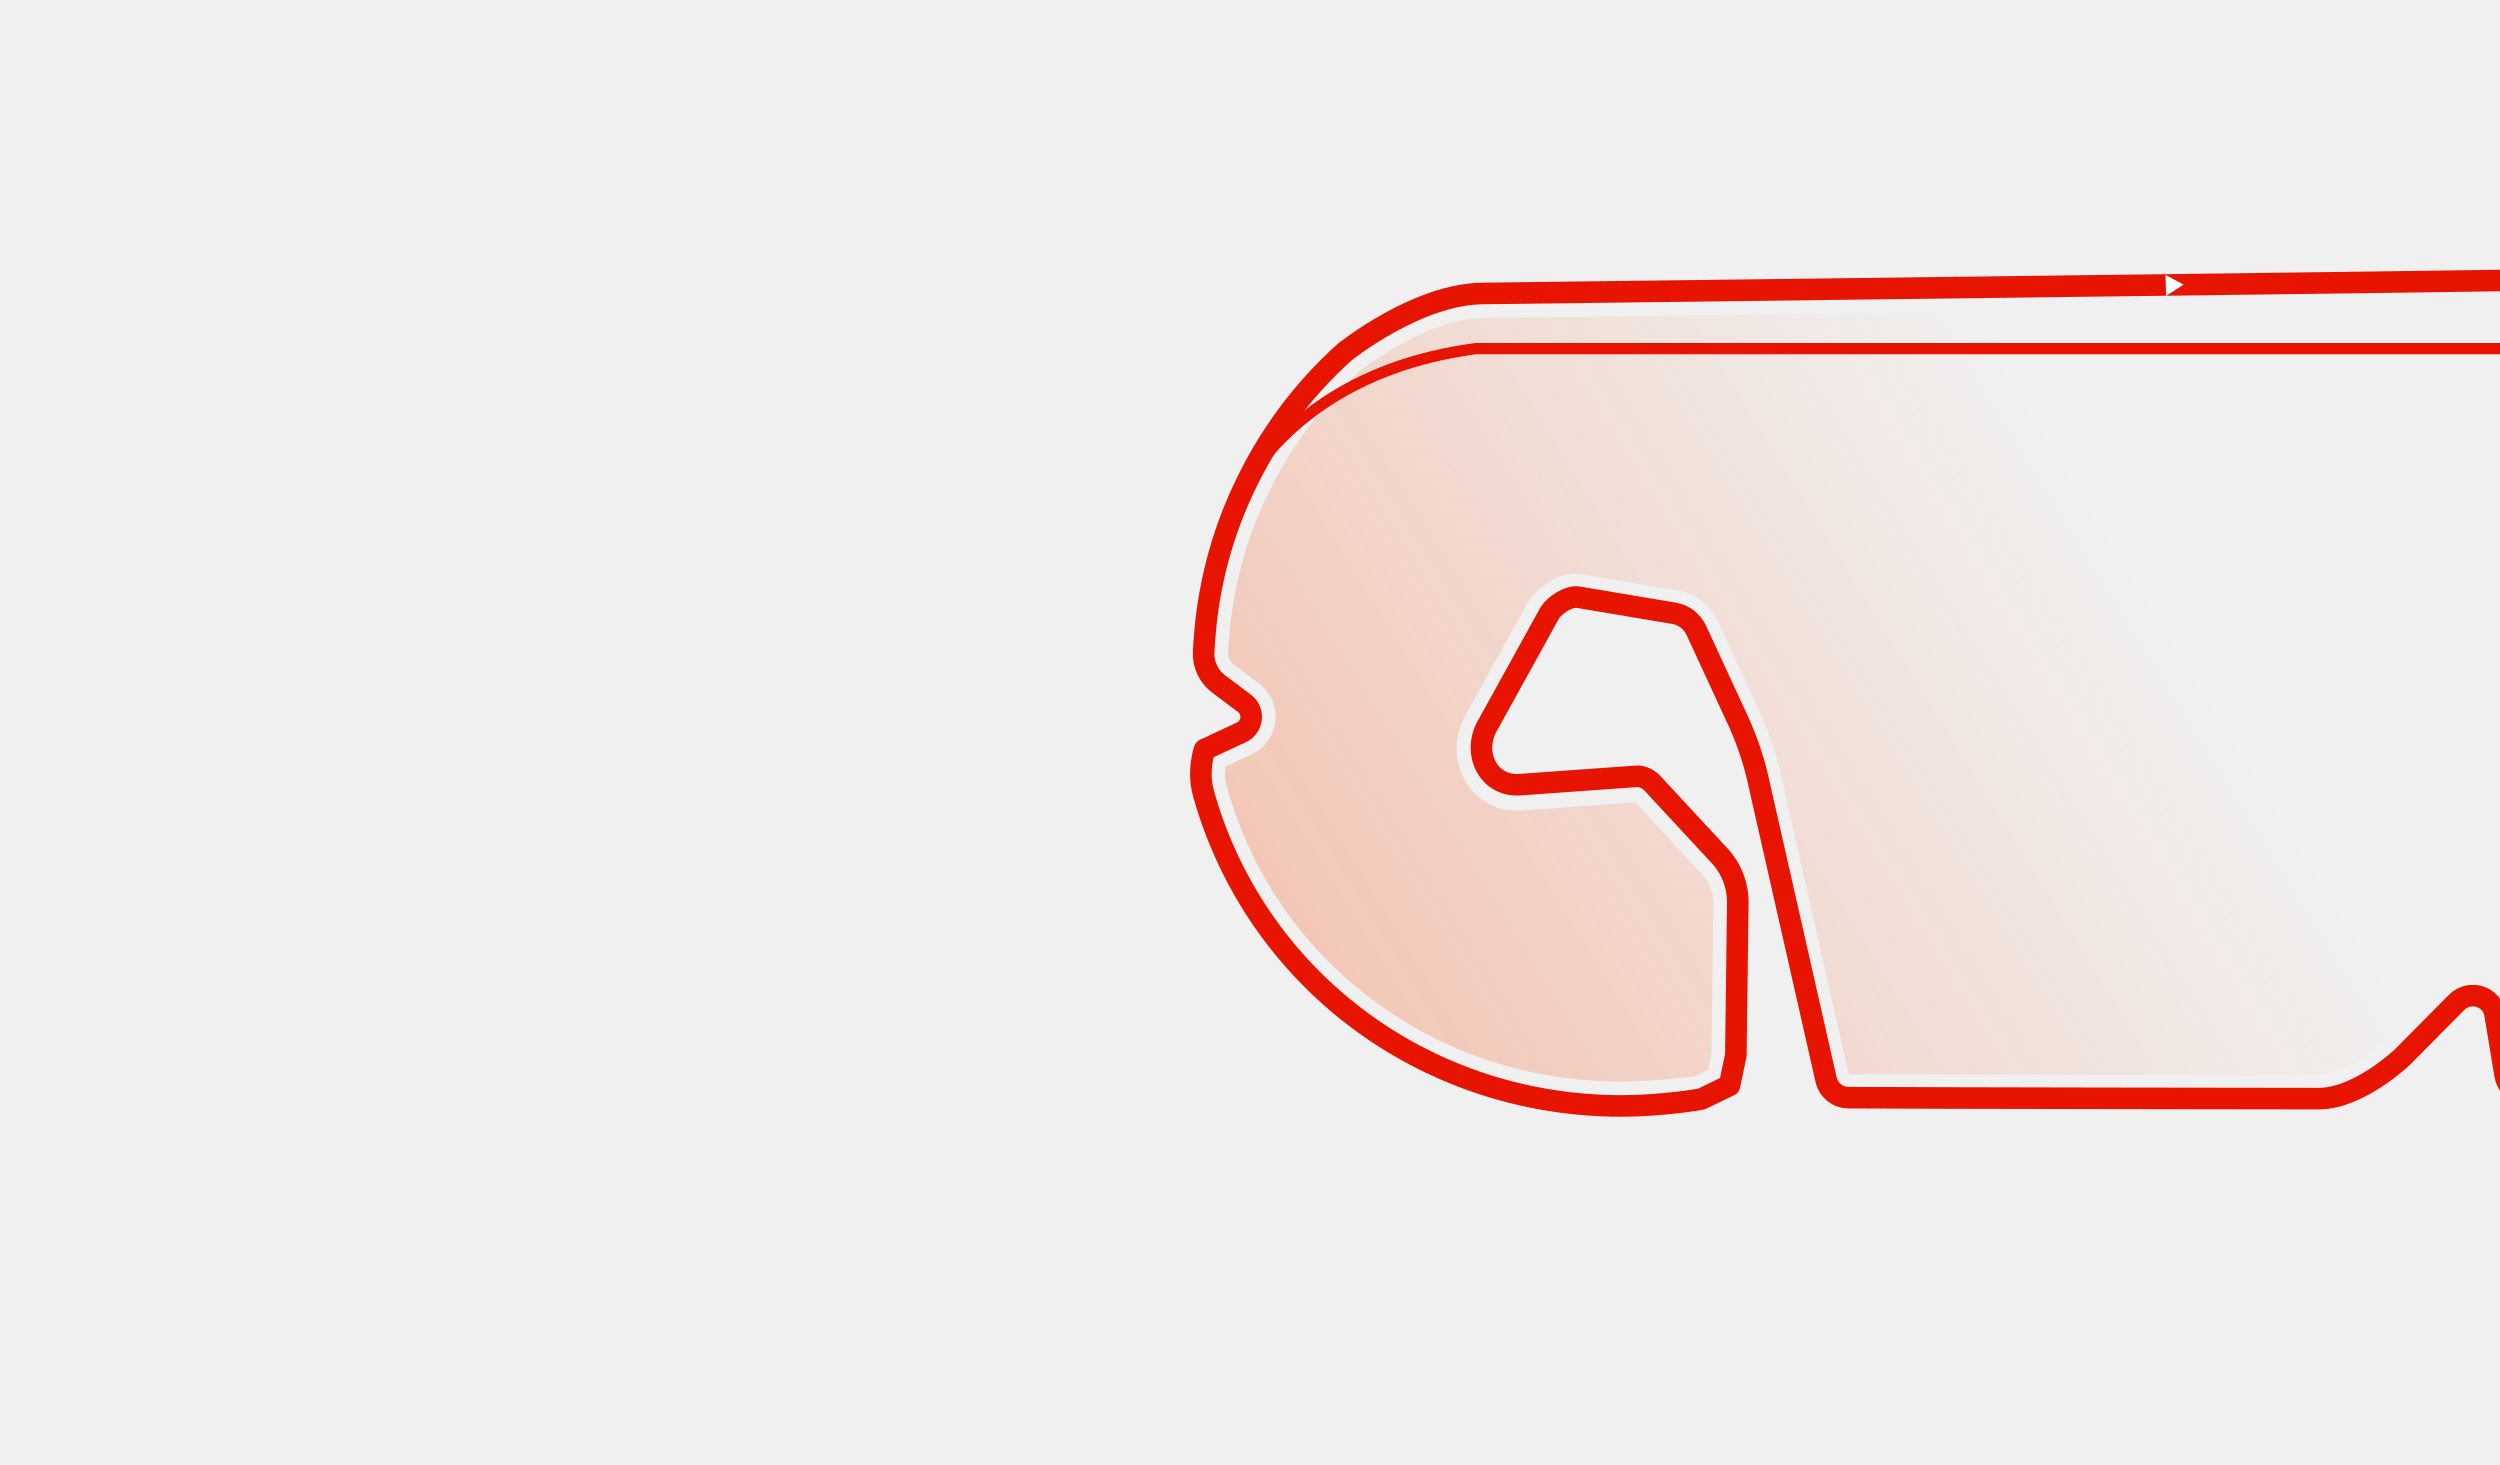
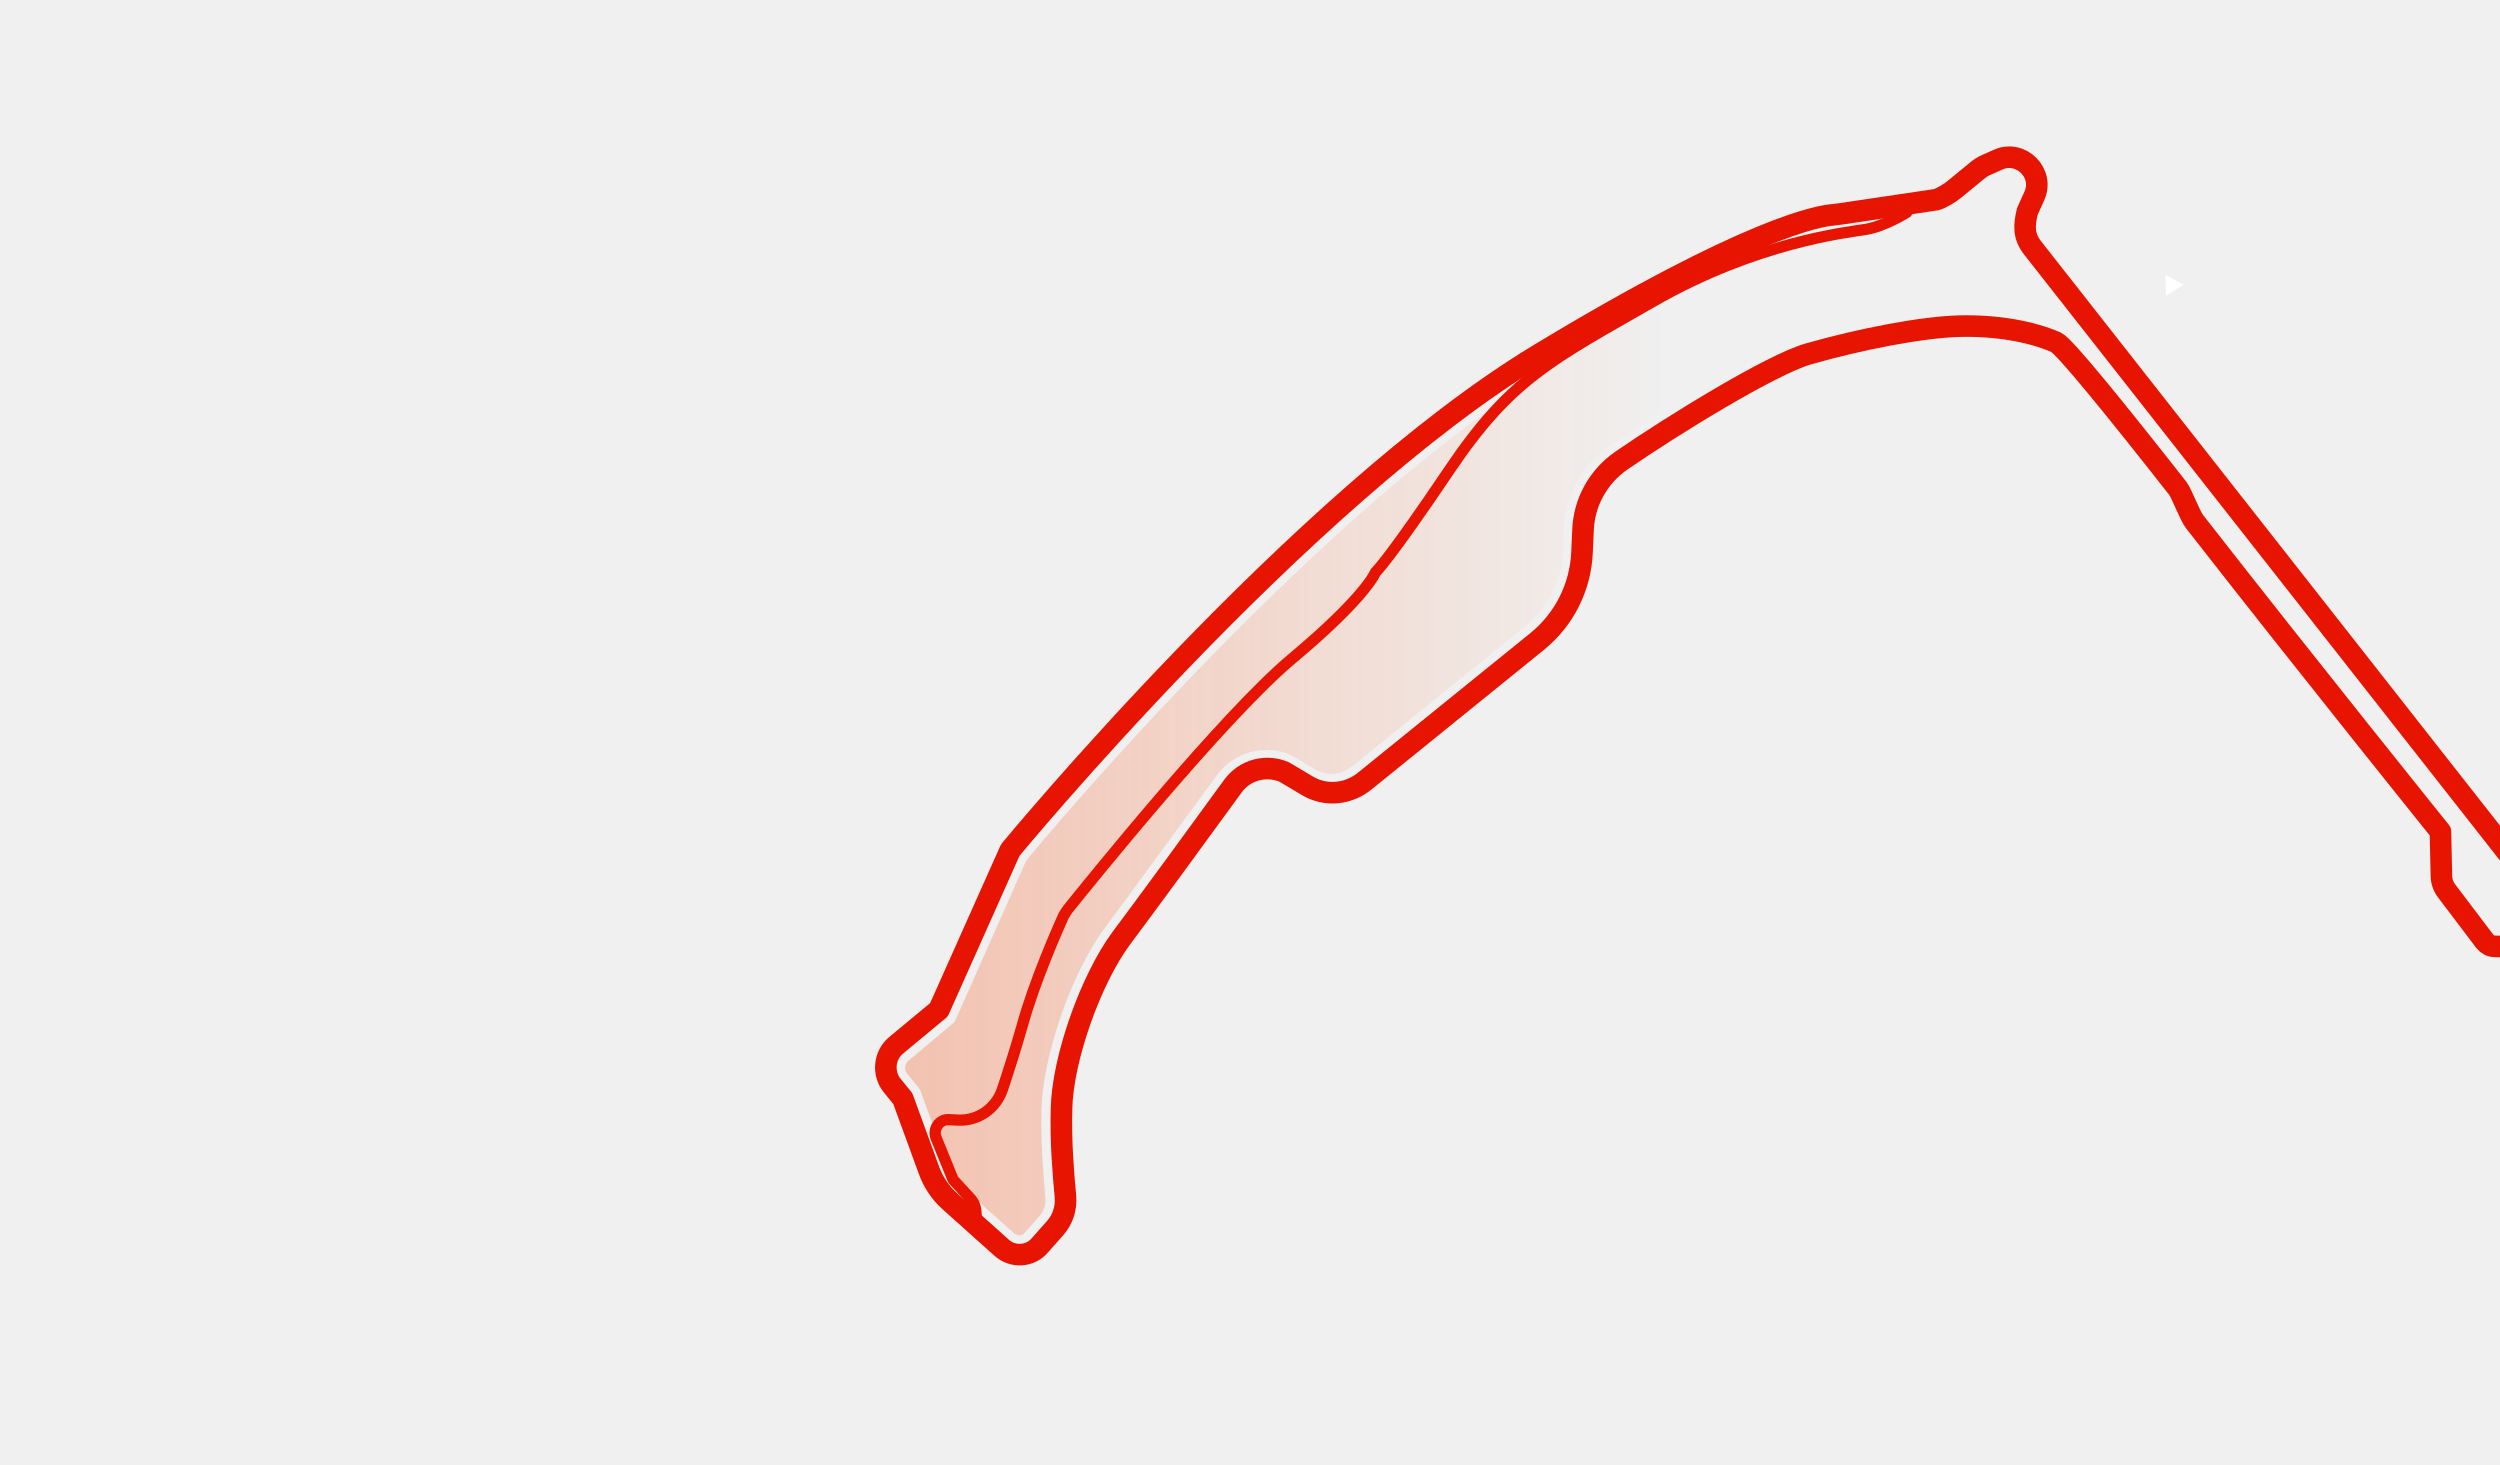
<svg xmlns="http://www.w3.org/2000/svg" xmlns:xlink="http://www.w3.org/1999/xlink" version="1.1" id="Layer_1" x="0px" y="0px" viewBox="0 0 512 300" style="enable-background:new 0 0 512 300;" xml:space="preserve">
  <style type="text/css">
- 	
- 		.st0{clip-path:url(#SVGID_2_);fill:none;stroke:#E61400;stroke-width:4.418;stroke-linecap:round;stroke-linejoin:round;stroke-miterlimit:10;}
- 	.st1{clip-path:url(#SVGID_4_);fill:url(#SVGID_5_);}
- 	
- 		.st2{clip-path:url(#SVGID_7_);fill:none;stroke:#E61400;stroke-width:2.306;stroke-linecap:round;stroke-linejoin:round;stroke-miterlimit:10;}
- 	.st3{clip-path:url(#SVGID_9_);fill:#FFFFFF;}
+ 	.st0{clip-path:url(#SVGID_2_);}
+ 	.st1{fill:none;stroke:#E61400;stroke-width:4.418;stroke-linecap:round;stroke-linejoin:round;stroke-miterlimit:10;}
+ 	.st2{fill:url(#SVGID_3_);}
+ 	.st3{fill:none;stroke:#E61400;stroke-width:2.306;stroke-linecap:round;stroke-linejoin:round;stroke-miterlimit:10;}
+ 	.st4{clip-path:url(#SVGID_9_);fill:#FFFFFF;}
</style>
  <g>
    <g>
      <g>
        <defs>
-           <rect id="SVGID_1_" x="-0.4" width="512.4" height="300" />
+           <rect id="SVGID_1_" x="-0.4" y="0" width="512.4" height="300" />
        </defs>
        <clipPath id="SVGID_2_">
          <use xlink:href="#SVGID_1_" style="overflow:visible;" />
        </clipPath>
-         <path class="st0" d="M332.1,226.5c-40.8,0-75.1-26.5-85.6-63.9c-0.8-2.8-0.7-5.7,0-8.5l0.2-0.6l7.5-3.5c2.4-1.1,2.8-4.4,0.6-6     l-5.2-3.9c-2-1.5-3.2-3.9-3.1-6.5c0.1-2.1,0.3-4.2,0.5-6.3c1.1-9.6,3.7-18.7,7.6-27c5-10.8,12.1-20.4,20.8-28.2     c0,0,14.9-12,28.5-12c0,0,188-2.3,218.8-2.8c3,0,6,0.5,8.8,1.7l17.6,7.4c2.2,0.9,4.7,0.4,6.4-1.2l6.4-6.1     c1.8-1.4,4.3-1.5,6.2-0.4c27.2,15.1,44.7,43.7,44.7,77.1c0,49-39.8,88.8-88.8,88.8l-5.1,0.2c-2.9,0.1-5.5-2-5.9-4.9l-2-12.1     c-0.6-3.8-5.2-5.2-7.9-2.5L492,216.5c0,0-8.9,8.5-17.1,8.5c-7.2,0-79-0.1-96.3-0.2c-2.2,0-4.1-1.5-4.6-3.6L359.9,159     c-0.9-3.8-2.2-7.5-3.8-11.1l-8.7-18.8c-0.9-1.9-2.6-3.2-4.6-3.5l-19.6-3.3c-1.9-0.3-4.8,1.6-5.8,3.2l-12.6,22.8     c-3.5,5.7-0.1,12.9,6.5,12.4L335,159c1.2-0.1,2.4,0.4,3.3,1.3l14,15.1c2.3,2.5,3.6,5.9,3.6,9.3l-0.4,31.4l-1.3,6.2l-5.8,2.8     C348.5,225.1,340.4,226.5,332.1,226.5z" />
+         <g class="st0">
+           <path class="st1" d="M192.3,206.8l-8.8,7.3c-2.4,2-2.8,5.7-0.8,8.2l2.2,2.7l5.4,14.8c0.9,2.4,2.3,4.5,4.2,6.2l10.6,9.5      c2.3,2.1,5.9,1.9,7.9-0.5l3.1-3.5c1.6-1.8,2.3-4.1,2.1-6.5c-0.4-4.2-1-11.2-0.8-17.9c0.2-10.3,6-26.5,12.2-34.9      c4.5-6,16.6-22.5,22.9-31.2c2.4-3.3,6.7-4.5,10.5-2.9l4.7,2.8c3.8,2.3,8.6,1.8,12-1.1l35.2-28.5c5.5-4.5,8.8-11.1,9.1-18.2      l0.2-4.5c0.2-5.7,3.1-11,7.9-14.3c10.6-7.3,30.6-19.6,38.2-21.8c10.8-3.1,23.4-5.5,30.9-5.7c7.4-0.2,14.6,1,19.9,3.3      c1.7,0.8,12.1,13.6,24.9,29.9c0.9,1.2,2.5,5.7,3.5,6.9c22.7,29.1,50.3,63.4,50.3,63.4l0.2,9c0,1.2,0.4,2.3,1.1,3.2l7.8,10.3      c0.5,0.6,1.2,1,1.9,1l5.6,0.2c0.7,0,1.4-0.2,1.9-0.7l4.7-4.6c0.5-0.5,0.6-1.4,0.1-1.9l-106.8-136c-1.9-2.4-1.8-4.6-1.1-7.5      l1.4-3.1c2.2-4.7-2.7-9.6-7.4-7.5l-2.9,1.3c-0.4,0.2-0.8,0.5-1.2,0.8l-5,4.1c-0.7,0.6-2.7,1.8-3.6,2L377,43.8      c-0.5,0.1-1.1,0.1-1.6,0.2c-2.8,0.2-17.3,2.6-60.4,28.7c-49,29.7-108.1,101.4-108.1,101.4L192.3,206.8z" />
+           <linearGradient id="SVGID_3_" gradientUnits="userSpaceOnUse" x1="-42.865" y1="144.596" x2="341.024" y2="144.596">
+             <stop offset="0" style="stop-color:#E61400" />
+             <stop offset="0.185" style="stop-color:#EB2303;stop-opacity:0.815" />
+             <stop offset="0.596" style="stop-color:#FA4B0C;stop-opacity:0.279" />
+             <stop offset="1" style="stop-color:#FF5A0F;stop-opacity:0" />
+           </linearGradient>
+           <path class="st2" d="M208.8,253c-0.3,0-0.7-0.1-1.1-0.4l-10.6-9.5c-1.4-1.3-2.5-2.8-3.1-4.6l-5.6-15.4l-2.6-3.2      c-0.7-0.8-0.5-2.1,0.3-2.7l9.4-7.9l14.7-33.1C215,170.3,271,103.8,317,76c43.7-26.4,57.3-28,58.7-28.1c0.7,0,1.3-0.1,1.9-0.2      l19.5-2.9c2.1-0.4,4.8-2.3,5.4-2.8l5-4.1c0.1-0.1,0.2-0.2,0.3-0.2l2.9-1.3c0.3-0.1,0.5-0.2,0.7-0.2c0.7,0,1.2,0.4,1.4,0.8      c0.3,0.5,0.3,1,0.1,1.6l-1.6,3.5l-0.1,0.4c-0.7,3.4-1,7.1,1.9,10.8l12.8,16.3c-2.2-2.3-2.8-2.6-3.4-2.9      c-5.3-2.4-12.3-3.7-19.6-3.7c-0.6,0-1.3,0-2,0c-7.7,0.2-20.5,2.6-31.8,5.9c-8.7,2.5-30.2,16.1-39.3,22.3      c-5.7,3.9-9.3,10.4-9.6,17.3l-0.2,4.5c-0.2,6-3,11.5-7.7,15.3l-35.3,28.6l-0.1,0c-1.2,1-2.6,1.6-4.2,1.6c-1.1,0-2.3-0.3-3.3-0.9      l-4.9-2.9l-0.2-0.1c-1.6-0.7-3.2-1-4.9-1c-4,0-7.8,1.9-10.2,5.2c-6.7,9.1-18.5,25.3-22.9,31.2c-6.8,9.1-12.7,26.1-13,37.1      c-0.2,6.7,0.4,13.6,0.8,18.3c0.1,1.3-0.3,2.6-1.1,3.5l-3.1,3.5C209.6,252.9,209.1,253,208.8,253z M511.4,190.1l-7.4-9.8      c-0.2-0.3-0.3-0.6-0.3-1l-0.2-10.3l-0.8-1c-0.3-0.3-27.8-34.6-50.3-63.3c-0.2-0.4-0.9-1.8-1.3-2.7c-0.1-0.3-0.3-0.6-0.4-0.8      l67.8,86.4l-2.7,2.6L511.4,190.1z" />
+           <path class="st3" d="M390.5,43.5c0,0-4.6,2.9-8.5,3.5c-3.8,0.6-22.3,2.6-43.4,14.7s-29.2,15.9-41.8,34.6s-15.1,20.9-15.1,20.9      s-1.8,4.9-17.1,17.7c-14.1,11.8-41.8,46.2-45.9,51.3c-0.3,0.4-0.6,0.9-0.9,1.4c-1.3,2.9-6,13.6-8.4,22.3      c-1.4,4.9-2.9,9.6-4.1,13.2c-1.3,3.9-5,6.5-9.1,6.3l-1.9-0.1c-1.9-0.1-3.3,1.9-2.6,3.7l3.5,8.6l3.4,3.7c0.9,0.9,1.3,2.1,1.3,3.4      v2.3" />
+         </g>
      </g>
+     </g>
+     <g>
+       <defs>
+         <rect id="SVGID_4_" x="-0.4" y="0" width="512.4" height="300" />
+       </defs>
+       <clipPath id="SVGID_5_">
+         <use xlink:href="#SVGID_4_" style="overflow:visible;" />
+       </clipPath>
+     </g>
+     <g>
      <g>
        <defs>
-           <rect id="SVGID_3_" x="-0.4" width="512.4" height="300" />
-         </defs>
-         <clipPath id="SVGID_4_">
-           <use xlink:href="#SVGID_3_" style="overflow:visible;" />
-         </clipPath>
-         <linearGradient id="SVGID_5_" gradientUnits="userSpaceOnUse" x1="15.631" y1="393.612" x2="444.375" y2="128.285">
-           <stop offset="0" style="stop-color:#E61400" />
-           <stop offset="0.185" style="stop-color:#EB2303;stop-opacity:0.815" />
-           <stop offset="0.596" style="stop-color:#FA4B0C;stop-opacity:0.279" />
-           <stop offset="1" style="stop-color:#FF5A0F;stop-opacity:0" />
-         </linearGradient>
-         <path class="st1" d="M332.1,221.5c-18.8,0-36.5-5.8-51.2-16.9c-14.5-10.9-24.7-25.9-29.6-43.3c-0.4-1.3-0.5-2.7-0.3-4.3l5.3-2.5     c2.7-1.2,4.6-3.9,4.9-6.9c0.3-3-1-5.9-3.5-7.7l-5.1-3.9c-0.7-0.5-1.1-1.4-1.1-2.3c0.1-1.9,0.3-4,0.5-6c1-8.9,3.4-17.4,7.1-25.3     c4.7-10.2,11.3-19.1,19.5-26.5c1.2-0.9,14.1-10.8,25.3-10.8c1.9,0,188.4-2.3,218.9-2.8c2.4,0,4.7,0.4,6.7,1.3l17.6,7.4     c1.4,0.6,2.8,0.8,4.2,0.8c2.8,0,5.5-1.1,7.6-3l6.1-5.8c0.1,0,0.2,0,0.2,0c0.1,0,0.2,0,0.3,0.1c26.5,14.7,42.2,41.9,42.2,72.8     c0,46.2-37.6,83.8-83.8,83.8l-0.2,0l-5.1,0.2c-0.4,0-0.7-0.3-0.8-0.6l-2-12.2c-0.7-4.7-4.7-8.1-9.5-8.1c-2.6,0-5,1-6.9,2.9     l-11.1,11.2c-2,1.9-8.6,7.1-13.6,7.1c-6.4,0-78.2-0.1-96.1-0.2l-14-61.9c-0.9-4-2.3-8-4.1-12l-8.7-18.9c-1.6-3.4-4.8-5.8-8.4-6.3     l-19.5-3.3c-0.4-0.1-0.8-0.1-1.2-0.1c-3.8,0-7.9,2.8-9.6,5.6l-0.1,0.1l-12.6,22.8c-2.6,4.3-2.8,9.6-0.4,13.8     c2.2,3.9,6.1,6.2,10.6,6.2c0.3,0,0.7,0,1,0l23.3-1.7l13.7,14.8c1.4,1.5,2.3,3.7,2.3,5.9l-0.4,30.8l-0.7,3.3l-2.9,1.4     C345,220.6,338.6,221.5,332.1,221.5z" />
-       </g>
-       <g>
-         <defs>
-           <rect id="SVGID_6_" x="-0.4" width="512.4" height="300" />
+           <rect id="SVGID_6_" x="-0.4" y="0" width="512.4" height="300" />
        </defs>
        <clipPath id="SVGID_7_">
          <use xlink:href="#SVGID_6_" style="overflow:visible;" />
        </clipPath>
-         <path class="st2" d="M254.8,99.9c0,0,11.1-23.8,47.5-28.5h259.9c0,0,29-0.6,43.5,28.5" />
      </g>
+     </g>
+     <g>
      <g>
        <defs>
-           <rect id="SVGID_8_" x="-0.4" width="512.4" height="300" />
+           <rect id="SVGID_8_" x="-0.4" y="0" width="512.4" height="300" />
        </defs>
        <clipPath id="SVGID_9_">
          <use xlink:href="#SVGID_8_" style="overflow:visible;" />
        </clipPath>
-         <polygon class="st3" points="443.5,56.3 447.2,58.3 443.6,60.6    " />
+         <polygon class="st4" points="443.5,56.3 447.2,58.3 443.6,60.6    " />
      </g>
    </g>
  </g>
</svg>
